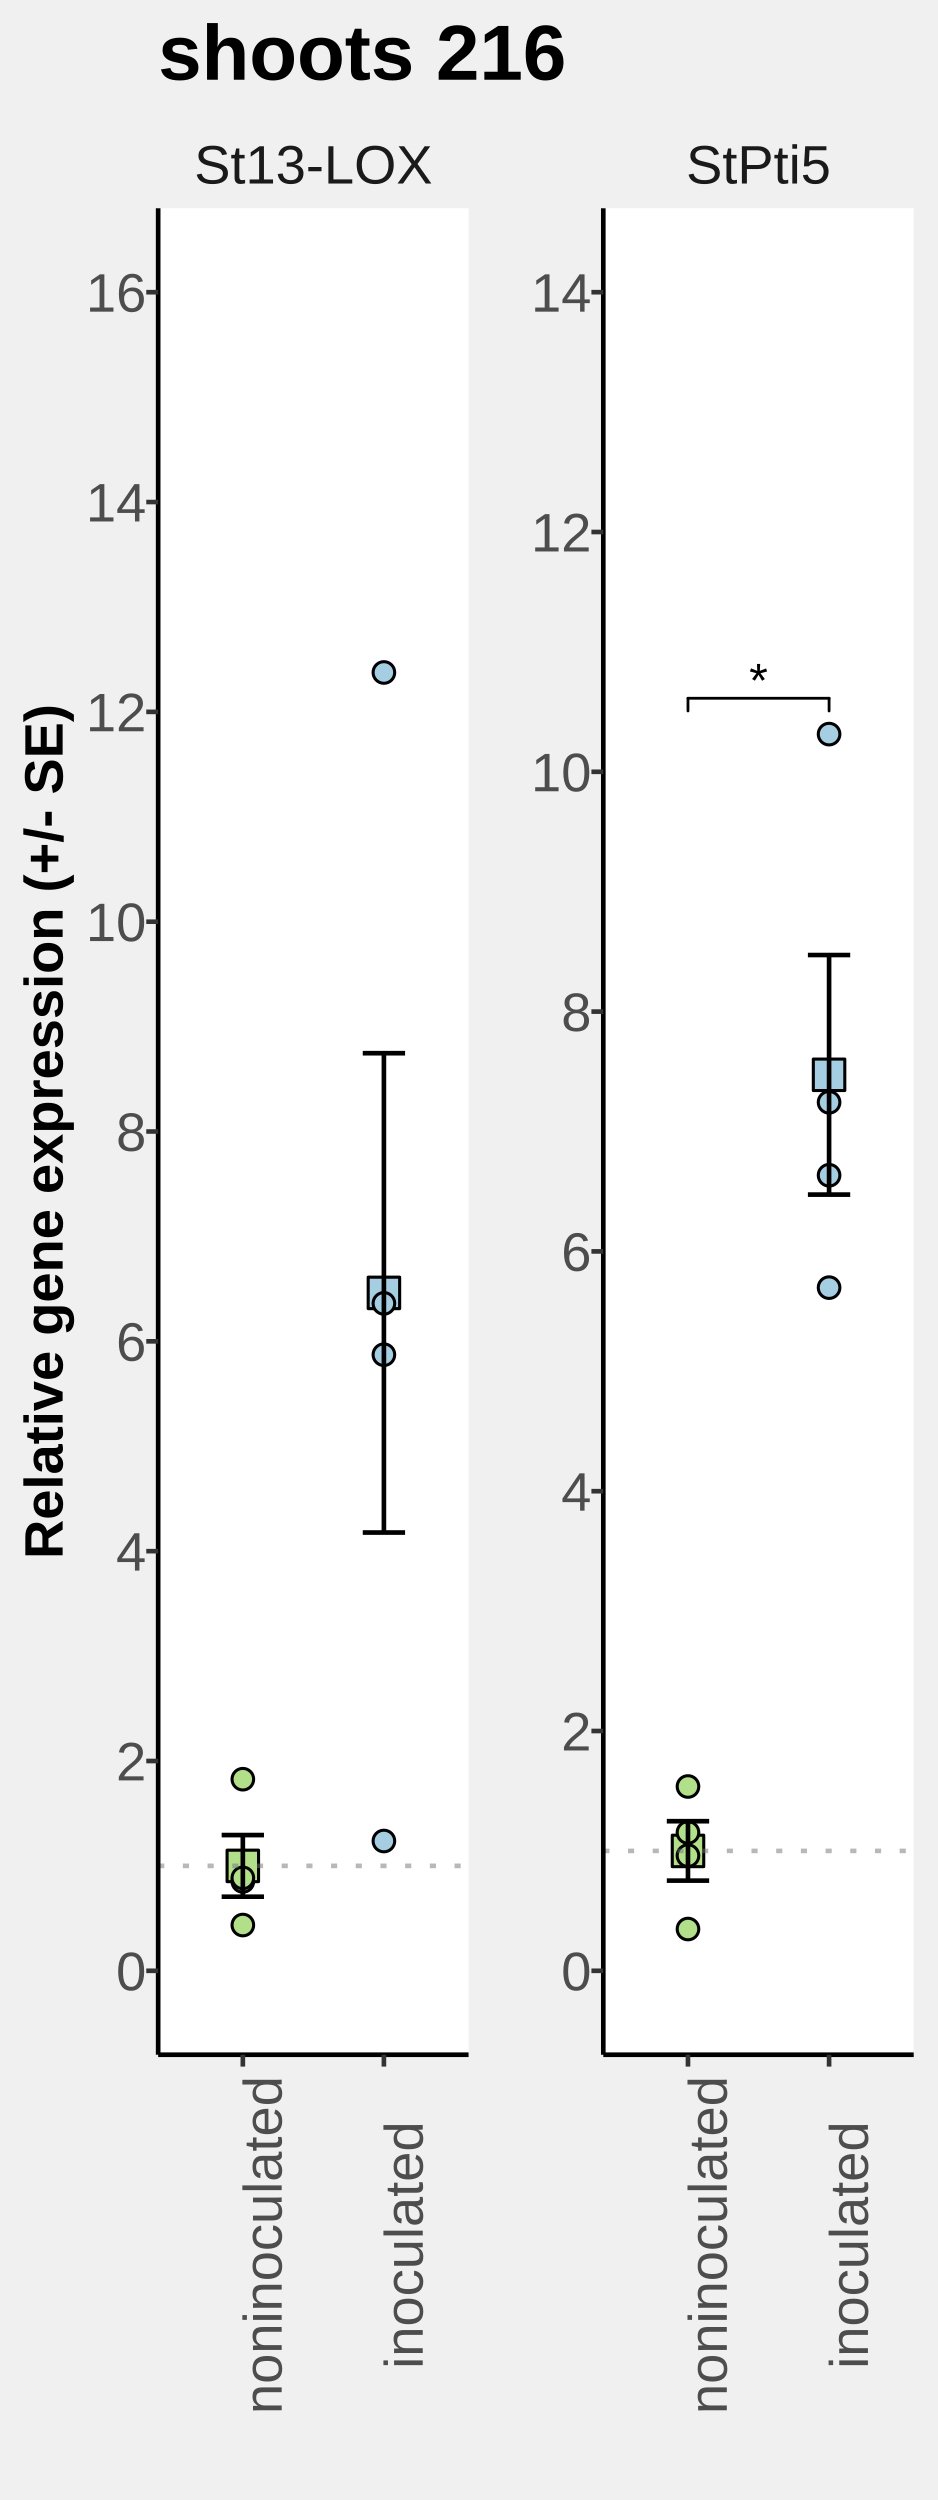
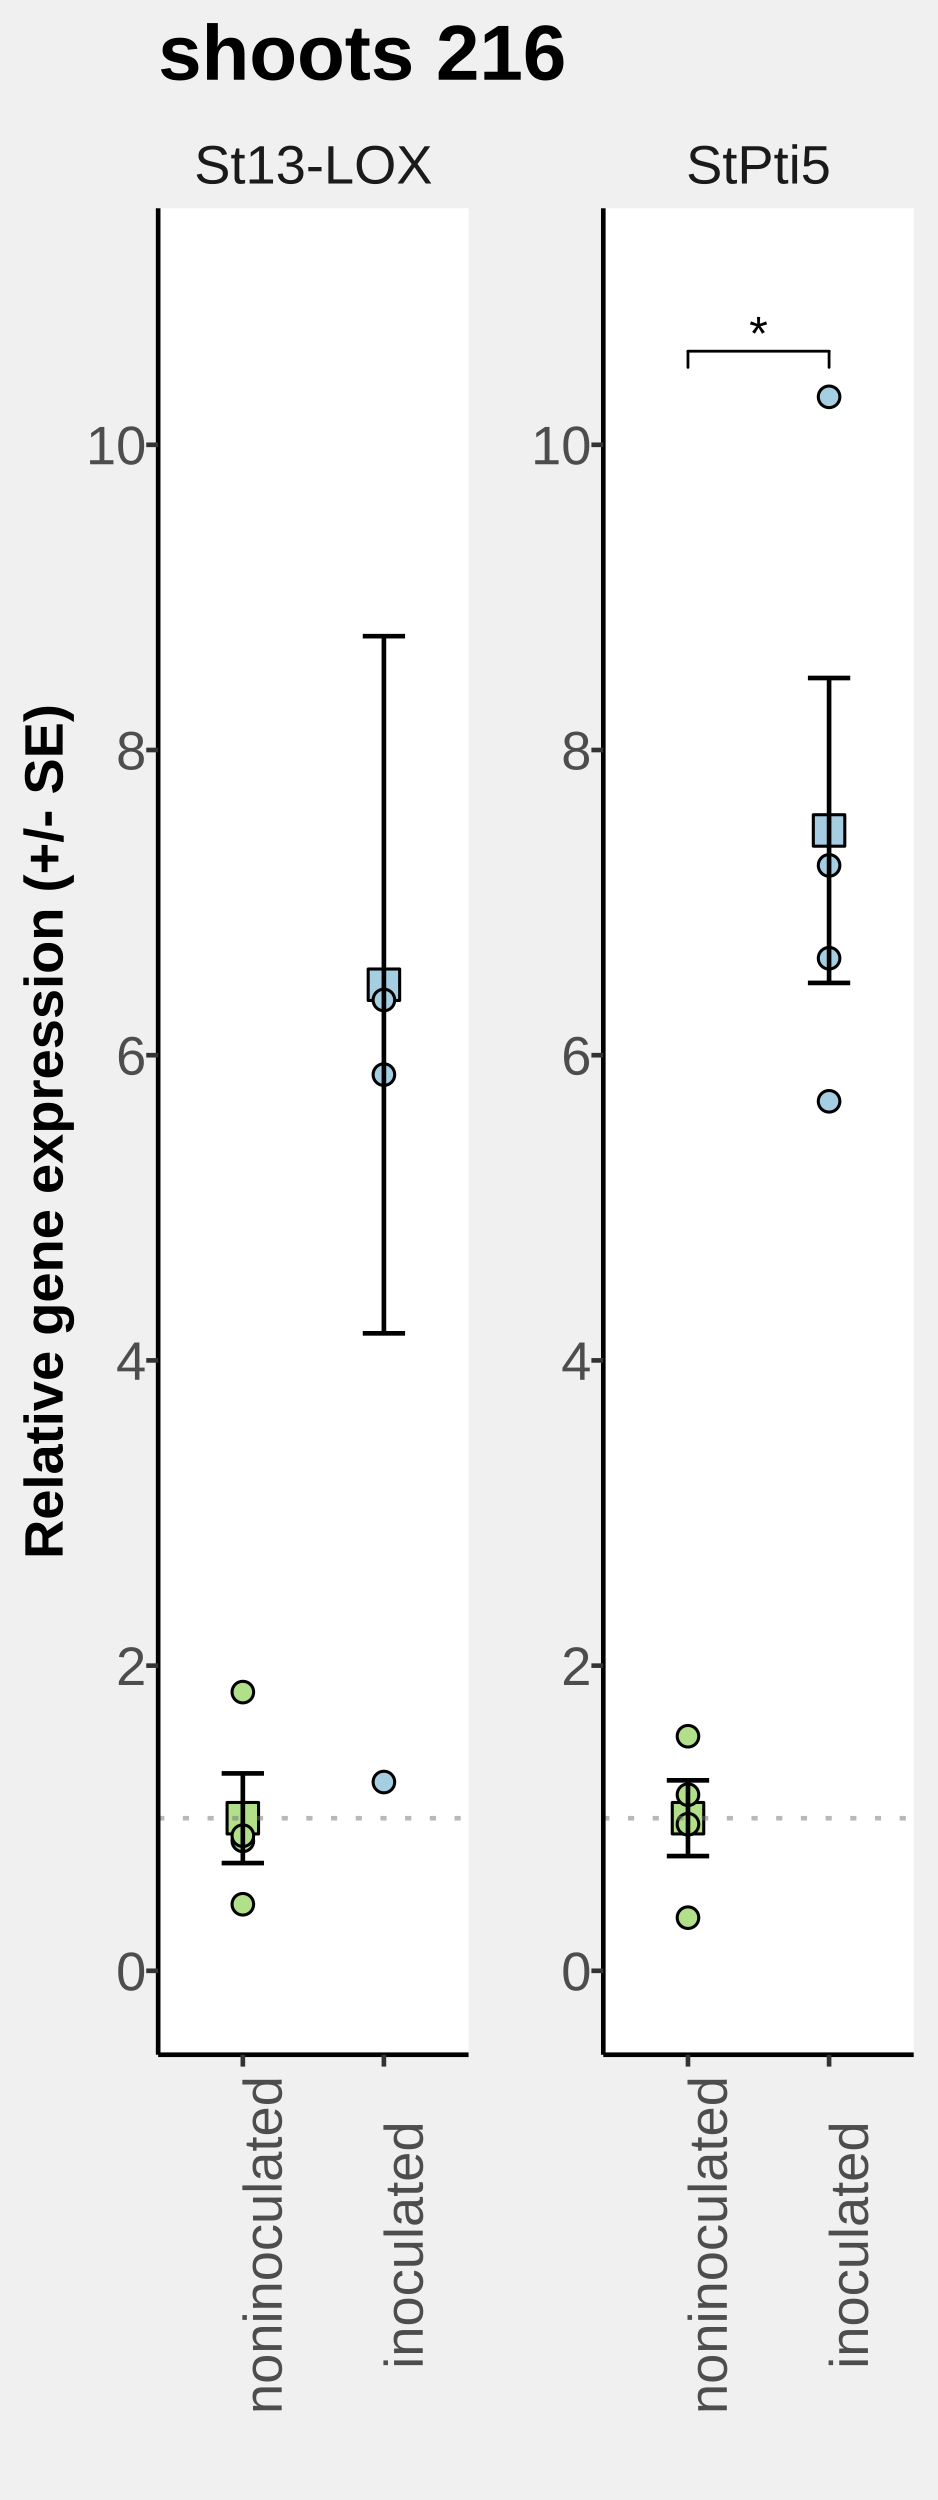
<svg xmlns="http://www.w3.org/2000/svg" width="216.00pt" height="576.00pt" viewBox="0 0 216.00 576.00">
  <g class="svglite">
    <defs>
      <style type="text/css">
    .svglite line, .svglite polyline, .svglite polygon, .svglite path, .svglite rect, .svglite circle {
      fill: none;
      stroke: #000000;
      stroke-linecap: round;
      stroke-linejoin: round;
      stroke-miterlimit: 10.00;
    }
    .svglite text {
      white-space: pre;
    }
    .svglite g.glyphgroup path {
      fill: inherit;
      stroke: none;
    }
  </style>
    </defs>
    <rect width="100%" height="100%" style="stroke: none; fill: none;" />
    <defs>
      <clipPath id="cpMC4wMHwyMTYuMDB8MC4wMHw1NzYuMDA=">
        <rect x="0.00" y="0.00" width="216.00" height="576.00" />
      </clipPath>
    </defs>
    <g clip-path="url(#cpMC4wMHwyMTYuMDB8MC4wMHw1NzYuMDA=)">
</g>
    <defs>
      <clipPath id="cpMzYuNDR8MTA3Ljk2fDQ3Ljk5fDQ3My40MQ==">
        <rect x="36.44" y="47.99" width="71.52" height="425.43" />
      </clipPath>
    </defs>
    <g clip-path="url(#cpMzYuNDR8MTA3Ljk2fDQ3Ljk5fDQ3My40MQ==)">
      <rect x="36.44" y="47.99" width="71.52" height="425.43" style="stroke-width: 1.07; stroke: none; fill: #FFFFFF;" />
-       <rect x="52.32" y="426.28" width="7.25" height="7.25" style="stroke-width: 0.71; fill: #B2DF8A;" />
-       <rect x="84.83" y="294.26" width="7.25" height="7.25" style="stroke-width: 0.71; fill: #A6CEE3;" />
-       <circle cx="88.45" cy="300.30" r="2.49" style="stroke-width: 0.71; fill: #A6CEE3;" />
-       <circle cx="88.45" cy="424.17" r="2.49" style="stroke-width: 0.71; fill: #A6CEE3;" />
-       <circle cx="88.45" cy="312.12" r="2.49" style="stroke-width: 0.71; fill: #A6CEE3;" />
-       <circle cx="88.45" cy="154.94" r="2.49" style="stroke-width: 0.71; fill: #A6CEE3;" />
-       <circle cx="55.95" cy="433.48" r="2.49" style="stroke-width: 0.71; fill: #B2DF8A;" />
-       <circle cx="55.95" cy="409.93" r="2.49" style="stroke-width: 0.71; fill: #B2DF8A;" />
-       <circle cx="55.95" cy="432.67" r="2.49" style="stroke-width: 0.71; fill: #B2DF8A;" />
-       <circle cx="55.95" cy="443.53" r="2.49" style="stroke-width: 0.71; fill: #B2DF8A;" />
-       <polyline points="51.07,422.80 60.82,422.80 " style="stroke-width: 1.07; stroke-linecap: butt;" />
-       <polyline points="55.95,422.80 55.95,437.00 " style="stroke-width: 1.07; stroke-linecap: butt;" />
-       <polyline points="51.07,437.00 60.82,437.00 " style="stroke-width: 1.07; stroke-linecap: butt;" />
-       <polyline points="83.58,242.66 93.33,242.66 " style="stroke-width: 1.07; stroke-linecap: butt;" />
-       <polyline points="88.45,242.66 88.45,353.10 " style="stroke-width: 1.07; stroke-linecap: butt;" />
-       <polyline points="83.58,353.10 93.33,353.10 " style="stroke-width: 1.07; stroke-linecap: butt;" />
+       <rect x="52.32" y="415.29" width="7.25" height="7.25" style="stroke-width: 0.71; fill: #B2DF8A;" />
+       <rect x="84.83" y="223.26" width="7.25" height="7.25" style="stroke-width: 0.71; fill: #A6CEE3;" />
+       <circle cx="88.45" cy="230.40" r="2.49" style="stroke-width: 0.71; fill: #A6CEE3;" />
+       <circle cx="88.45" cy="410.58" r="2.49" style="stroke-width: 0.71; fill: #A6CEE3;" />
+       <circle cx="88.45" cy="247.59" r="2.49" style="stroke-width: 0.71; fill: #A6CEE3;" />
+       <circle cx="88.45" cy="18.97" r="2.49" style="stroke-width: 0.71; fill: #A6CEE3;" />
+       <circle cx="55.95" cy="424.13" r="2.49" style="stroke-width: 0.71; fill: #B2DF8A;" />
+       <circle cx="55.95" cy="389.86" r="2.49" style="stroke-width: 0.71; fill: #B2DF8A;" />
+       <circle cx="55.95" cy="422.94" r="2.49" style="stroke-width: 0.71; fill: #B2DF8A;" />
+       <circle cx="55.95" cy="438.74" r="2.49" style="stroke-width: 0.71; fill: #B2DF8A;" />
+       <polyline points="51.07,408.59 60.82,408.59 " style="stroke-width: 1.07; stroke-linecap: butt;" />
+       <polyline points="55.95,408.59 55.95,429.25 " style="stroke-width: 1.07; stroke-linecap: butt;" />
+       <polyline points="51.07,429.25 60.82,429.25 " style="stroke-width: 1.07; stroke-linecap: butt;" />
+       <polyline points="83.58,146.57 93.33,146.57 " style="stroke-width: 1.07; stroke-linecap: butt;" />
+       <polyline points="88.45,146.57 88.45,307.20 " style="stroke-width: 1.07; stroke-linecap: butt;" />
+       <polyline points="83.58,307.20 93.33,307.20 " style="stroke-width: 1.07; stroke-linecap: butt;" />
      <line x1="36.44" y1="454.07" x2="107.96" y2="454.07" style="stroke-width: 1.07; stroke: none; stroke-linecap: butt;" />
-       <line x1="36.44" y1="429.90" x2="107.96" y2="429.90" style="stroke-width: 1.07; stroke: #737373; stroke-opacity: 0.50; stroke-dasharray: 1.42,4.27; stroke-linecap: butt;" />
+       <line x1="36.44" y1="418.92" x2="107.96" y2="418.92" style="stroke-width: 1.07; stroke: #737373; stroke-opacity: 0.50; stroke-dasharray: 1.42,4.27; stroke-linecap: butt;" />
    </g>
    <g clip-path="url(#cpMC4wMHwyMTYuMDB8MC4wMHw1NzYuMDA=)">
</g>
    <defs>
      <clipPath id="cpMTM5LjAwfDIxMC41Mnw0Ny45OXw0NzMuNDE=">
        <rect x="139.00" y="47.99" width="71.52" height="425.43" />
      </clipPath>
    </defs>
    <g clip-path="url(#cpMTM5LjAwfDIxMC41Mnw0Ny45OXw0NzMuNDE=)">
      <rect x="139.00" y="47.99" width="71.52" height="425.43" style="stroke-width: 1.07; stroke: none; fill: #FFFFFF;" />
-       <rect x="154.89" y="422.83" width="7.25" height="7.25" style="stroke-width: 0.71; fill: #B2DF8A;" />
-       <rect x="187.39" y="244.01" width="7.25" height="7.25" style="stroke-width: 0.71; fill: #A6CEE3;" />
-       <circle cx="191.02" cy="169.14" r="2.49" style="stroke-width: 0.71; fill: #A6CEE3;" />
-       <circle cx="191.02" cy="253.97" r="2.49" style="stroke-width: 0.71; fill: #A6CEE3;" />
-       <circle cx="191.02" cy="270.78" r="2.49" style="stroke-width: 0.71; fill: #A6CEE3;" />
-       <circle cx="191.02" cy="296.67" r="2.49" style="stroke-width: 0.71; fill: #A6CEE3;" />
-       <circle cx="158.51" cy="444.45" r="2.49" style="stroke-width: 0.71; fill: #B2DF8A;" />
-       <circle cx="158.51" cy="422.20" r="2.49" style="stroke-width: 0.71; fill: #B2DF8A;" />
-       <circle cx="158.51" cy="427.54" r="2.49" style="stroke-width: 0.71; fill: #B2DF8A;" />
-       <circle cx="158.51" cy="411.61" r="2.49" style="stroke-width: 0.71; fill: #B2DF8A;" />
-       <polyline points="153.63,419.60 163.39,419.60 " style="stroke-width: 1.07; stroke-linecap: butt;" />
-       <polyline points="158.51,419.60 158.51,433.30 " style="stroke-width: 1.07; stroke-linecap: butt;" />
-       <polyline points="153.63,433.30 163.39,433.30 " style="stroke-width: 1.07; stroke-linecap: butt;" />
-       <polyline points="186.14,220.04 195.89,220.04 " style="stroke-width: 1.07; stroke-linecap: butt;" />
-       <polyline points="191.02,220.04 191.02,275.24 " style="stroke-width: 1.07; stroke-linecap: butt;" />
-       <polyline points="186.14,275.24 195.89,275.24 " style="stroke-width: 1.07; stroke-linecap: butt;" />
+       <rect x="154.89" y="415.29" width="7.25" height="7.25" style="stroke-width: 0.71; fill: #B2DF8A;" />
+       <rect x="187.39" y="187.71" width="7.25" height="7.25" style="stroke-width: 0.71; fill: #A6CEE3;" />
+       <circle cx="191.02" cy="91.43" r="2.49" style="stroke-width: 0.71; fill: #A6CEE3;" />
+       <circle cx="191.02" cy="199.39" r="2.49" style="stroke-width: 0.71; fill: #A6CEE3;" />
+       <circle cx="191.02" cy="220.78" r="2.49" style="stroke-width: 0.71; fill: #A6CEE3;" />
+       <circle cx="191.02" cy="253.74" r="2.49" style="stroke-width: 0.71; fill: #A6CEE3;" />
+       <circle cx="158.51" cy="441.83" r="2.49" style="stroke-width: 0.71; fill: #B2DF8A;" />
+       <circle cx="158.51" cy="413.50" r="2.49" style="stroke-width: 0.71; fill: #B2DF8A;" />
+       <circle cx="158.51" cy="420.30" r="2.49" style="stroke-width: 0.71; fill: #B2DF8A;" />
+       <circle cx="158.51" cy="400.03" r="2.49" style="stroke-width: 0.71; fill: #B2DF8A;" />
+       <polyline points="153.63,410.19 163.39,410.19 " style="stroke-width: 1.07; stroke-linecap: butt;" />
+       <polyline points="158.51,410.19 158.51,427.64 " style="stroke-width: 1.07; stroke-linecap: butt;" />
+       <polyline points="153.63,427.64 163.39,427.64 " style="stroke-width: 1.07; stroke-linecap: butt;" />
+       <polyline points="186.14,156.21 195.89,156.21 " style="stroke-width: 1.07; stroke-linecap: butt;" />
+       <polyline points="191.02,156.21 191.02,226.47 " style="stroke-width: 1.07; stroke-linecap: butt;" />
+       <polyline points="186.14,226.47 195.89,226.47 " style="stroke-width: 1.07; stroke-linecap: butt;" />
      <line x1="139.00" y1="454.07" x2="210.52" y2="454.07" style="stroke-width: 1.07; stroke: none; stroke-linecap: butt;" />
-       <line x1="139.00" y1="426.45" x2="210.52" y2="426.45" style="stroke-width: 1.07; stroke: #737373; stroke-opacity: 0.50; stroke-dasharray: 1.42,4.27; stroke-linecap: butt;" />
-       <text x="174.76" y="160.57" text-anchor="middle" style="font-size: 11.04px; font-family: &quot;Arial&quot;;" textLength="4.30px" lengthAdjust="spacingAndGlyphs">*</text>
-       <line x1="158.51" y1="163.81" x2="158.51" y2="160.88" style="stroke-width: 0.64;" />
-       <line x1="158.51" y1="160.88" x2="191.02" y2="160.88" style="stroke-width: 0.64;" />
-       <line x1="191.02" y1="160.88" x2="191.02" y2="163.81" style="stroke-width: 0.64;" />
+       <line x1="139.00" y1="418.92" x2="210.52" y2="418.92" style="stroke-width: 1.07; stroke: #737373; stroke-opacity: 0.50; stroke-dasharray: 1.42,4.27; stroke-linecap: butt;" />
+       <text x="174.76" y="80.61" text-anchor="middle" style="font-size: 11.04px; font-family: &quot;Arial&quot;;" textLength="4.30px" lengthAdjust="spacingAndGlyphs">*</text>
+       <line x1="158.51" y1="84.65" x2="158.51" y2="80.92" style="stroke-width: 0.64;" />
+       <line x1="158.51" y1="80.92" x2="191.02" y2="80.92" style="stroke-width: 0.64;" />
+       <line x1="191.02" y1="80.92" x2="191.02" y2="84.65" style="stroke-width: 0.64;" />
    </g>
    <g clip-path="url(#cpMC4wMHwyMTYuMDB8MC4wMHw1NzYuMDA=)">
</g>
    <defs>
      <clipPath id="cpMzYuNDR8MTA3Ljk2fDI3LjY0fDQ3Ljk5">
        <rect x="36.44" y="27.64" width="71.52" height="20.34" />
      </clipPath>
    </defs>
    <g clip-path="url(#cpMzYuNDR8MTA3Ljk2fDI3LjY0fDQ3Ljk5)">
      <rect x="36.44" y="27.64" width="71.52" height="20.34" style="stroke-width: 1.07; stroke: none;" />
      <text x="72.20" y="42.29" text-anchor="middle" style="font-size: 12.50px;fill: #1A1A1A; font-family: &quot;Arial&quot;;" textLength="54.89px" lengthAdjust="spacingAndGlyphs">St13-LOX</text>
    </g>
    <g clip-path="url(#cpMC4wMHwyMTYuMDB8MC4wMHw1NzYuMDA=)">
</g>
    <defs>
      <clipPath id="cpMTM5LjAwfDIxMC41MnwyNy42NHw0Ny45OQ==">
        <rect x="139.00" y="27.64" width="71.52" height="20.34" />
      </clipPath>
    </defs>
    <g clip-path="url(#cpMTM5LjAwfDIxMC41MnwyNy42NHw0Ny45OQ==)">
      <rect x="139.00" y="27.64" width="71.52" height="20.34" style="stroke-width: 1.07; stroke: none;" />
      <text x="174.76" y="42.29" text-anchor="middle" style="font-size: 12.50px;fill: #1A1A1A; font-family: &quot;Arial&quot;;" textLength="33.36px" lengthAdjust="spacingAndGlyphs">StPti5</text>
    </g>
    <g clip-path="url(#cpMC4wMHwyMTYuMDB8MC4wMHw1NzYuMDA=)">
      <polyline points="36.44,473.41 107.96,473.41 " style="stroke-width: 1.07; stroke-linecap: butt;" />
      <polyline points="55.95,476.15 55.95,473.41 " style="stroke-width: 1.07; stroke: #333333; stroke-linecap: butt;" />
      <polyline points="88.45,476.15 88.45,473.41 " style="stroke-width: 1.07; stroke: #333333; stroke-linecap: butt;" />
      <text transform="translate(64.90,517.27) rotate(-90)" text-anchor="middle" style="font-size: 12.50px;fill: #4D4D4D; font-family: &quot;Arial&quot;;" textLength="77.86px" lengthAdjust="spacingAndGlyphs">noninoculated</text>
      <text transform="translate(97.40,517.27) rotate(-90)" text-anchor="middle" style="font-size: 12.50px;fill: #4D4D4D; font-family: &quot;Arial&quot;;" textLength="57.00px" lengthAdjust="spacingAndGlyphs">inoculated</text>
      <polyline points="139.00,473.41 210.52,473.41 " style="stroke-width: 1.07; stroke-linecap: butt;" />
      <polyline points="158.51,476.15 158.51,473.41 " style="stroke-width: 1.07; stroke: #333333; stroke-linecap: butt;" />
      <polyline points="191.02,476.15 191.02,473.41 " style="stroke-width: 1.07; stroke: #333333; stroke-linecap: butt;" />
      <text transform="translate(167.46,517.27) rotate(-90)" text-anchor="middle" style="font-size: 12.50px;fill: #4D4D4D; font-family: &quot;Arial&quot;;" textLength="77.86px" lengthAdjust="spacingAndGlyphs">noninoculated</text>
      <text transform="translate(199.97,517.27) rotate(-90)" text-anchor="middle" style="font-size: 12.50px;fill: #4D4D4D; font-family: &quot;Arial&quot;;" textLength="57.00px" lengthAdjust="spacingAndGlyphs">inoculated</text>
      <polyline points="139.00,473.41 139.00,47.99 " style="stroke-width: 1.07; stroke-linecap: butt;" />
      <text x="136.26" y="458.55" text-anchor="end" style="font-size: 12.50px;fill: #4D4D4D; font-family: &quot;Arial&quot;;" textLength="6.95px" lengthAdjust="spacingAndGlyphs">0</text>
-       <text x="136.26" y="403.30" text-anchor="end" style="font-size: 12.50px;fill: #4D4D4D; font-family: &quot;Arial&quot;;" textLength="6.95px" lengthAdjust="spacingAndGlyphs">2</text>
-       <text x="136.26" y="348.05" text-anchor="end" style="font-size: 12.50px;fill: #4D4D4D; font-family: &quot;Arial&quot;;" textLength="6.95px" lengthAdjust="spacingAndGlyphs">4</text>
-       <text x="136.26" y="292.80" text-anchor="end" style="font-size: 12.50px;fill: #4D4D4D; font-family: &quot;Arial&quot;;" textLength="6.95px" lengthAdjust="spacingAndGlyphs">6</text>
-       <text x="136.26" y="237.55" text-anchor="end" style="font-size: 12.50px;fill: #4D4D4D; font-family: &quot;Arial&quot;;" textLength="6.95px" lengthAdjust="spacingAndGlyphs">8</text>
-       <text x="136.26" y="182.30" text-anchor="end" style="font-size: 12.50px;fill: #4D4D4D; font-family: &quot;Arial&quot;;" textLength="13.91px" lengthAdjust="spacingAndGlyphs">10</text>
-       <text x="136.26" y="127.05" text-anchor="end" style="font-size: 12.50px;fill: #4D4D4D; font-family: &quot;Arial&quot;;" textLength="13.91px" lengthAdjust="spacingAndGlyphs">12</text>
-       <text x="136.26" y="71.80" text-anchor="end" style="font-size: 12.50px;fill: #4D4D4D; font-family: &quot;Arial&quot;;" textLength="13.91px" lengthAdjust="spacingAndGlyphs">14</text>
+       <text x="136.26" y="388.23" text-anchor="end" style="font-size: 12.50px;fill: #4D4D4D; font-family: &quot;Arial&quot;;" textLength="6.95px" lengthAdjust="spacingAndGlyphs">2</text>
+       <text x="136.26" y="317.91" text-anchor="end" style="font-size: 12.50px;fill: #4D4D4D; font-family: &quot;Arial&quot;;" textLength="6.95px" lengthAdjust="spacingAndGlyphs">4</text>
+       <text x="136.26" y="247.59" text-anchor="end" style="font-size: 12.50px;fill: #4D4D4D; font-family: &quot;Arial&quot;;" textLength="6.95px" lengthAdjust="spacingAndGlyphs">6</text>
+       <text x="136.26" y="177.28" text-anchor="end" style="font-size: 12.50px;fill: #4D4D4D; font-family: &quot;Arial&quot;;" textLength="6.95px" lengthAdjust="spacingAndGlyphs">8</text>
+       <text x="136.26" y="106.96" text-anchor="end" style="font-size: 12.50px;fill: #4D4D4D; font-family: &quot;Arial&quot;;" textLength="13.91px" lengthAdjust="spacingAndGlyphs">10</text>
      <polyline points="136.26,454.07 139.00,454.07 " style="stroke-width: 1.07; stroke: #333333; stroke-linecap: butt;" />
-       <polyline points="136.26,398.82 139.00,398.82 " style="stroke-width: 1.07; stroke: #333333; stroke-linecap: butt;" />
-       <polyline points="136.26,343.57 139.00,343.57 " style="stroke-width: 1.07; stroke: #333333; stroke-linecap: butt;" />
-       <polyline points="136.26,288.32 139.00,288.32 " style="stroke-width: 1.07; stroke: #333333; stroke-linecap: butt;" />
-       <polyline points="136.26,233.07 139.00,233.07 " style="stroke-width: 1.07; stroke: #333333; stroke-linecap: butt;" />
-       <polyline points="136.26,177.82 139.00,177.82 " style="stroke-width: 1.07; stroke: #333333; stroke-linecap: butt;" />
-       <polyline points="136.26,122.57 139.00,122.57 " style="stroke-width: 1.07; stroke: #333333; stroke-linecap: butt;" />
-       <polyline points="136.26,67.32 139.00,67.32 " style="stroke-width: 1.07; stroke: #333333; stroke-linecap: butt;" />
+       <polyline points="136.26,383.76 139.00,383.76 " style="stroke-width: 1.07; stroke: #333333; stroke-linecap: butt;" />
+       <polyline points="136.26,313.44 139.00,313.44 " style="stroke-width: 1.07; stroke: #333333; stroke-linecap: butt;" />
+       <polyline points="136.26,243.12 139.00,243.12 " style="stroke-width: 1.07; stroke: #333333; stroke-linecap: butt;" />
+       <polyline points="136.26,172.80 139.00,172.80 " style="stroke-width: 1.07; stroke: #333333; stroke-linecap: butt;" />
+       <polyline points="136.26,102.48 139.00,102.48 " style="stroke-width: 1.07; stroke: #333333; stroke-linecap: butt;" />
      <polyline points="36.44,473.41 36.44,47.99 " style="stroke-width: 1.07; stroke-linecap: butt;" />
      <text x="33.70" y="458.55" text-anchor="end" style="font-size: 12.50px;fill: #4D4D4D; font-family: &quot;Arial&quot;;" textLength="6.95px" lengthAdjust="spacingAndGlyphs">0</text>
-       <text x="33.70" y="410.21" text-anchor="end" style="font-size: 12.50px;fill: #4D4D4D; font-family: &quot;Arial&quot;;" textLength="6.95px" lengthAdjust="spacingAndGlyphs">2</text>
-       <text x="33.70" y="361.86" text-anchor="end" style="font-size: 12.50px;fill: #4D4D4D; font-family: &quot;Arial&quot;;" textLength="6.95px" lengthAdjust="spacingAndGlyphs">4</text>
-       <text x="33.70" y="313.52" text-anchor="end" style="font-size: 12.50px;fill: #4D4D4D; font-family: &quot;Arial&quot;;" textLength="6.95px" lengthAdjust="spacingAndGlyphs">6</text>
-       <text x="33.70" y="265.17" text-anchor="end" style="font-size: 12.50px;fill: #4D4D4D; font-family: &quot;Arial&quot;;" textLength="6.95px" lengthAdjust="spacingAndGlyphs">8</text>
-       <text x="33.70" y="216.83" text-anchor="end" style="font-size: 12.50px;fill: #4D4D4D; font-family: &quot;Arial&quot;;" textLength="13.91px" lengthAdjust="spacingAndGlyphs">10</text>
-       <text x="33.70" y="168.49" text-anchor="end" style="font-size: 12.50px;fill: #4D4D4D; font-family: &quot;Arial&quot;;" textLength="13.91px" lengthAdjust="spacingAndGlyphs">12</text>
-       <text x="33.70" y="120.14" text-anchor="end" style="font-size: 12.50px;fill: #4D4D4D; font-family: &quot;Arial&quot;;" textLength="13.91px" lengthAdjust="spacingAndGlyphs">14</text>
-       <text x="33.70" y="71.80" text-anchor="end" style="font-size: 12.50px;fill: #4D4D4D; font-family: &quot;Arial&quot;;" textLength="13.91px" lengthAdjust="spacingAndGlyphs">16</text>
+       <text x="33.70" y="388.23" text-anchor="end" style="font-size: 12.50px;fill: #4D4D4D; font-family: &quot;Arial&quot;;" textLength="6.95px" lengthAdjust="spacingAndGlyphs">2</text>
+       <text x="33.70" y="317.91" text-anchor="end" style="font-size: 12.50px;fill: #4D4D4D; font-family: &quot;Arial&quot;;" textLength="6.95px" lengthAdjust="spacingAndGlyphs">4</text>
+       <text x="33.70" y="247.59" text-anchor="end" style="font-size: 12.50px;fill: #4D4D4D; font-family: &quot;Arial&quot;;" textLength="6.95px" lengthAdjust="spacingAndGlyphs">6</text>
+       <text x="33.70" y="177.28" text-anchor="end" style="font-size: 12.50px;fill: #4D4D4D; font-family: &quot;Arial&quot;;" textLength="6.95px" lengthAdjust="spacingAndGlyphs">8</text>
+       <text x="33.70" y="106.96" text-anchor="end" style="font-size: 12.50px;fill: #4D4D4D; font-family: &quot;Arial&quot;;" textLength="13.91px" lengthAdjust="spacingAndGlyphs">10</text>
      <polyline points="33.70,454.07 36.44,454.07 " style="stroke-width: 1.07; stroke: #333333; stroke-linecap: butt;" />
-       <polyline points="33.70,405.73 36.44,405.73 " style="stroke-width: 1.07; stroke: #333333; stroke-linecap: butt;" />
-       <polyline points="33.70,357.39 36.44,357.39 " style="stroke-width: 1.07; stroke: #333333; stroke-linecap: butt;" />
-       <polyline points="33.70,309.04 36.44,309.04 " style="stroke-width: 1.07; stroke: #333333; stroke-linecap: butt;" />
-       <polyline points="33.70,260.70 36.44,260.70 " style="stroke-width: 1.07; stroke: #333333; stroke-linecap: butt;" />
-       <polyline points="33.70,212.36 36.44,212.36 " style="stroke-width: 1.07; stroke: #333333; stroke-linecap: butt;" />
-       <polyline points="33.70,164.01 36.44,164.01 " style="stroke-width: 1.07; stroke: #333333; stroke-linecap: butt;" />
-       <polyline points="33.70,115.67 36.44,115.67 " style="stroke-width: 1.07; stroke: #333333; stroke-linecap: butt;" />
-       <polyline points="33.70,67.32 36.44,67.32 " style="stroke-width: 1.07; stroke: #333333; stroke-linecap: butt;" />
+       <polyline points="33.70,383.76 36.44,383.76 " style="stroke-width: 1.07; stroke: #333333; stroke-linecap: butt;" />
+       <polyline points="33.70,313.44 36.44,313.44 " style="stroke-width: 1.07; stroke: #333333; stroke-linecap: butt;" />
+       <polyline points="33.70,243.12 36.44,243.12 " style="stroke-width: 1.07; stroke: #333333; stroke-linecap: butt;" />
+       <polyline points="33.70,172.80 36.44,172.80 " style="stroke-width: 1.07; stroke: #333333; stroke-linecap: butt;" />
+       <polyline points="33.70,102.48 36.44,102.48 " style="stroke-width: 1.07; stroke: #333333; stroke-linecap: butt;" />
      <text transform="translate(14.43,260.70) rotate(-90)" text-anchor="middle" style="font-size: 12.50px; font-weight: bold; font-family: &quot;Arial&quot;;" textLength="196.94px" lengthAdjust="spacingAndGlyphs">Relative gene expression (+/- SE)</text>
      <text x="36.44" y="18.37" style="font-size: 18.00px; font-weight: bold; font-family: &quot;Arial&quot;;" textLength="94.08px" lengthAdjust="spacingAndGlyphs">shoots 216</text>
    </g>
  </g>
</svg>
